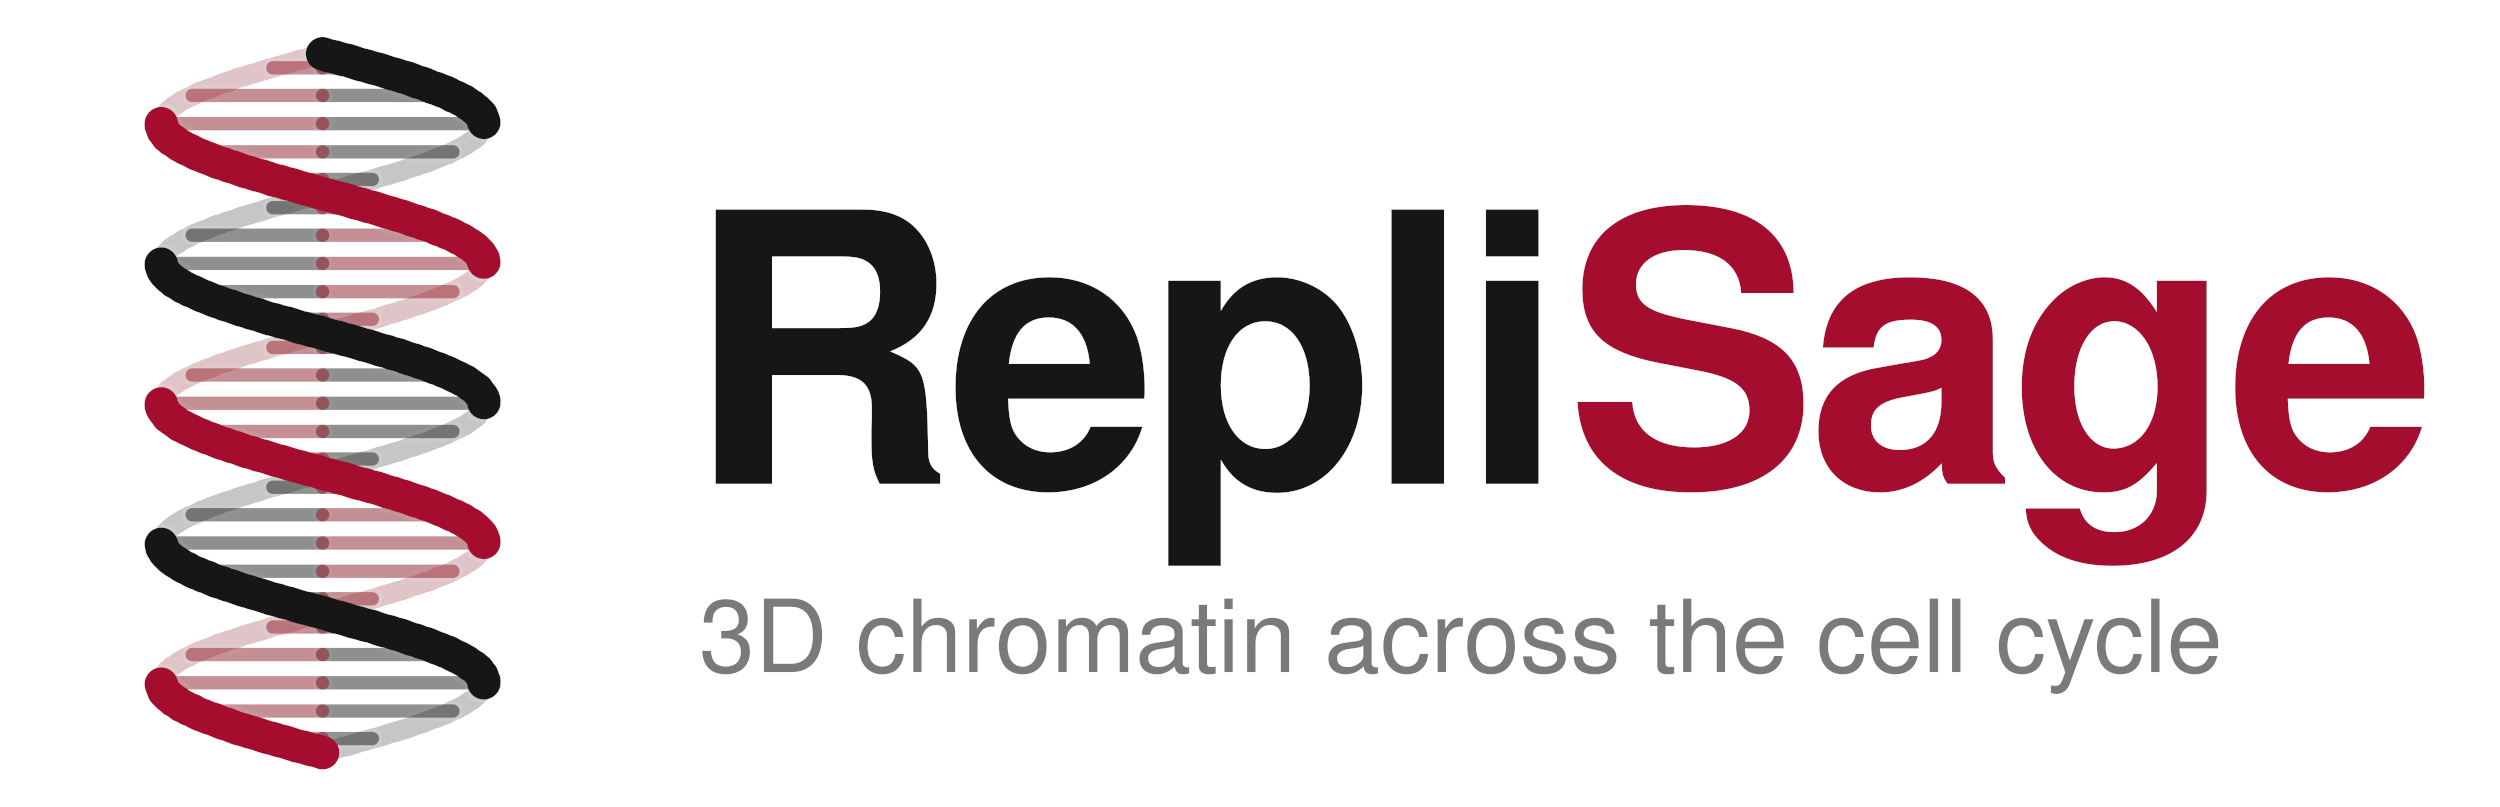
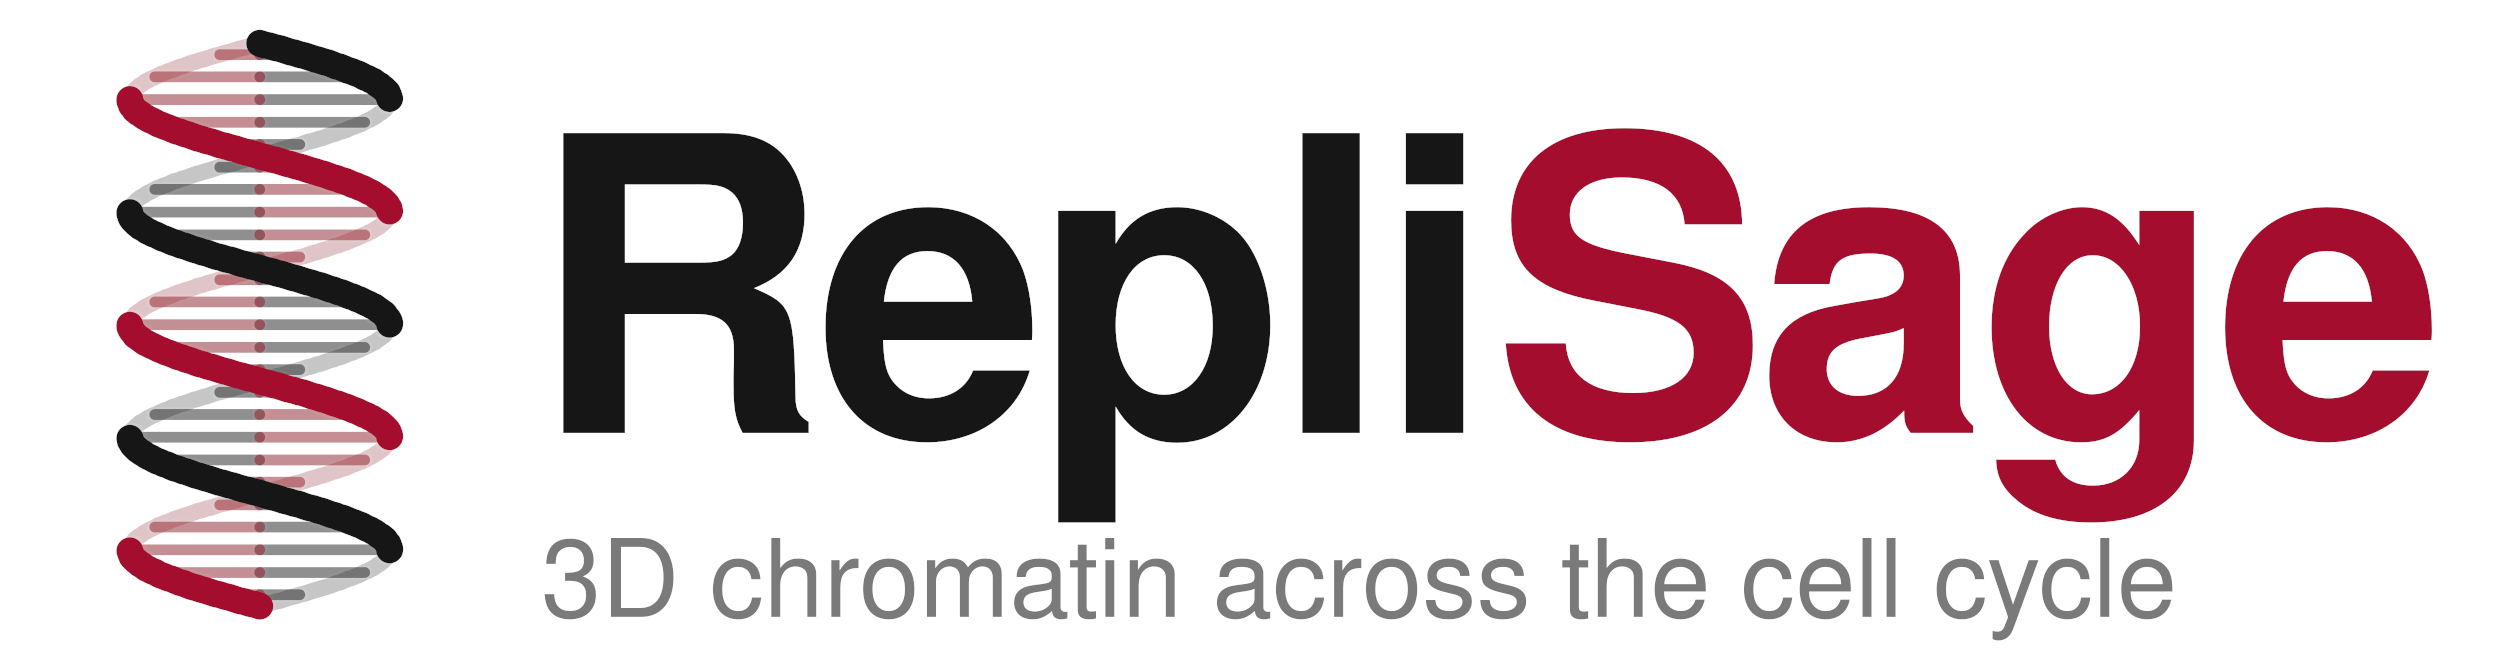
- <svg xmlns="http://www.w3.org/2000/svg" width="372" height="120" viewBox="0 0 372 120">
+ <svg xmlns="http://www.w3.org/2000/svg" width="462" height="120" viewBox="0 0 462 120">
  <defs>
    <filter id="edge" x="-3%" y="-8%" width="106%" height="116%">
      <feMorphology in="SourceAlpha" operator="dilate" radius="0.3" result="d" />
      <feFlood flood-color="#fff" />
      <feComposite in2="d" operator="in" result="w" />
      <feMerge>
        <feMergeNode in="w" />
        <feMergeNode in="SourceGraphic" />
      </feMerge>
    </filter>
  </defs>
  <g filter="url(#edge)">
    <path d="M55.4 10.1L48.0 10.1" stroke="#141414" stroke-width="2" stroke-linecap="round" opacity=".7" />
    <path d="M48.0 10.1L40.6 10.1" stroke="#A50F2D" stroke-width="2" stroke-linecap="round" opacity=".7" />
    <path d="M67.4 14.2L48.0 14.2" stroke="#141414" stroke-width="2" stroke-linecap="round" opacity=".7" />
    <path d="M48.0 14.2L28.6 14.2" stroke="#A50F2D" stroke-width="2" stroke-linecap="round" opacity=".7" />
    <path d="M72.0 18.4L48.0 18.4" stroke="#141414" stroke-width="2" stroke-linecap="round" opacity=".7" />
    <path d="M48.0 18.4L24.0 18.4" stroke="#A50F2D" stroke-width="2" stroke-linecap="round" opacity=".7" />
    <path d="M67.4 22.6L48.0 22.6" stroke="#141414" stroke-width="2" stroke-linecap="round" opacity=".7" />
    <path d="M48.0 22.6L28.6 22.6" stroke="#A50F2D" stroke-width="2" stroke-linecap="round" opacity=".7" />
    <path d="M55.4 26.7L48.0 26.7" stroke="#141414" stroke-width="2" stroke-linecap="round" opacity=".7" />
    <path d="M48.0 26.7L40.6 26.7" stroke="#A50F2D" stroke-width="2" stroke-linecap="round" opacity=".7" />
    <path d="M40.6 30.9L48.0 30.9" stroke="#141414" stroke-width="2" stroke-linecap="round" opacity=".7" />
    <path d="M48.0 30.9L55.4 30.9" stroke="#A50F2D" stroke-width="2" stroke-linecap="round" opacity=".7" />
    <path d="M28.6 35.0L48.0 35.0" stroke="#141414" stroke-width="2" stroke-linecap="round" opacity=".7" />
    <path d="M48.0 35.0L67.4 35.0" stroke="#A50F2D" stroke-width="2" stroke-linecap="round" opacity=".7" />
    <path d="M24.0 39.2L48.0 39.2" stroke="#141414" stroke-width="2" stroke-linecap="round" opacity=".7" />
    <path d="M48.0 39.2L72.0 39.2" stroke="#A50F2D" stroke-width="2" stroke-linecap="round" opacity=".7" />
    <path d="M28.6 43.4L48.0 43.4" stroke="#141414" stroke-width="2" stroke-linecap="round" opacity=".7" />
    <path d="M48.0 43.4L67.4 43.4" stroke="#A50F2D" stroke-width="2" stroke-linecap="round" opacity=".7" />
    <path d="M40.6 47.5L48.0 47.5" stroke="#141414" stroke-width="2" stroke-linecap="round" opacity=".7" />
    <path d="M48.0 47.5L55.4 47.5" stroke="#A50F2D" stroke-width="2" stroke-linecap="round" opacity=".7" />
    <path d="M55.4 51.7L48.0 51.7" stroke="#141414" stroke-width="2" stroke-linecap="round" opacity=".7" />
    <path d="M48.0 51.7L40.6 51.7" stroke="#A50F2D" stroke-width="2" stroke-linecap="round" opacity=".7" />
    <path d="M67.4 55.8L48.0 55.8" stroke="#141414" stroke-width="2" stroke-linecap="round" opacity=".7" />
    <path d="M48.0 55.8L28.6 55.8" stroke="#A50F2D" stroke-width="2" stroke-linecap="round" opacity=".7" />
    <path d="M72.0 60.0L48.0 60.0" stroke="#141414" stroke-width="2" stroke-linecap="round" opacity=".7" />
    <path d="M48.0 60.0L24.0 60.0" stroke="#A50F2D" stroke-width="2" stroke-linecap="round" opacity=".7" />
    <path d="M67.4 64.2L48.0 64.2" stroke="#141414" stroke-width="2" stroke-linecap="round" opacity=".7" />
    <path d="M48.0 64.2L28.6 64.2" stroke="#A50F2D" stroke-width="2" stroke-linecap="round" opacity=".7" />
    <path d="M55.4 68.3L48.0 68.3" stroke="#141414" stroke-width="2" stroke-linecap="round" opacity=".7" />
    <path d="M48.0 68.3L40.6 68.3" stroke="#A50F2D" stroke-width="2" stroke-linecap="round" opacity=".7" />
    <path d="M40.6 72.5L48.0 72.5" stroke="#141414" stroke-width="2" stroke-linecap="round" opacity=".7" />
    <path d="M48.0 72.5L55.4 72.5" stroke="#A50F2D" stroke-width="2" stroke-linecap="round" opacity=".7" />
    <path d="M28.6 76.6L48.0 76.6" stroke="#141414" stroke-width="2" stroke-linecap="round" opacity=".7" />
    <path d="M48.0 76.6L67.4 76.6" stroke="#A50F2D" stroke-width="2" stroke-linecap="round" opacity=".7" />
    <path d="M24.0 80.8L48.0 80.8" stroke="#141414" stroke-width="2" stroke-linecap="round" opacity=".7" />
    <path d="M48.0 80.8L72.0 80.8" stroke="#A50F2D" stroke-width="2" stroke-linecap="round" opacity=".7" />
    <path d="M28.6 85.0L48.0 85.0" stroke="#141414" stroke-width="2" stroke-linecap="round" opacity=".7" />
    <path d="M48.0 85.0L67.4 85.0" stroke="#A50F2D" stroke-width="2" stroke-linecap="round" opacity=".7" />
    <path d="M40.6 89.1L48.0 89.1" stroke="#141414" stroke-width="2" stroke-linecap="round" opacity=".7" />
    <path d="M48.0 89.1L55.4 89.1" stroke="#A50F2D" stroke-width="2" stroke-linecap="round" opacity=".7" />
    <path d="M55.4 93.3L48.0 93.3" stroke="#141414" stroke-width="2" stroke-linecap="round" opacity=".7" />
    <path d="M48.0 93.3L40.6 93.3" stroke="#A50F2D" stroke-width="2" stroke-linecap="round" opacity=".7" />
    <path d="M67.4 97.4L48.0 97.4" stroke="#141414" stroke-width="2" stroke-linecap="round" opacity=".7" />
    <path d="M48.0 97.4L28.6 97.4" stroke="#A50F2D" stroke-width="2" stroke-linecap="round" opacity=".7" />
    <path d="M72.0 101.6L48.0 101.6" stroke="#141414" stroke-width="2" stroke-linecap="round" opacity=".7" />
    <path d="M48.0 101.6L24.0 101.6" stroke="#A50F2D" stroke-width="2" stroke-linecap="round" opacity=".7" />
    <path d="M67.4 105.8L48.0 105.8" stroke="#141414" stroke-width="2" stroke-linecap="round" opacity=".7" />
    <path d="M48.0 105.8L28.6 105.8" stroke="#A50F2D" stroke-width="2" stroke-linecap="round" opacity=".7" />
    <path d="M55.4 109.9L48.0 109.9" stroke="#141414" stroke-width="2" stroke-linecap="round" opacity=".7" />
    <path d="M48.0 109.9L40.6 109.9" stroke="#A50F2D" stroke-width="2" stroke-linecap="round" opacity=".7" />
    <polyline points="72.0,18.4 72.0,18.7 71.9,18.9 71.8,19.2 71.7,19.5 71.5,19.7 71.3,20.0 71.1,20.3 70.8,20.5 70.5,20.8 70.1,21.0 69.7,21.3 69.3,21.6 68.9,21.8 68.4,22.1 67.9,22.3 67.3,22.6 66.8,22.9 66.2,23.1 65.5,23.4 64.9,23.6 64.2,23.9 63.5,24.2 62.7,24.4 62.0,24.7 61.2,24.9 60.4,25.2 59.6,25.5 58.8,25.7 57.9,26.0 57.0,26.2 56.1,26.5 55.3,26.8 54.3,27.0 53.4,27.3 52.5,27.5 51.6,27.8 50.6,28.1 49.7,28.3 48.8,28.6 47.8,28.9 46.9,29.1 45.9,29.4 45.0,29.6 44.0,29.9 43.1,30.2 42.2,30.4 41.3,30.7 40.4,30.9 39.5,31.2 38.6,31.5 37.8,31.7 36.9,32.0 36.1,32.2 35.3,32.5 34.5,32.8 33.7,33.0 33.0,33.3 32.2,33.5 31.5,33.8 30.9,34.1 30.2,34.3 29.6,34.6 29.0,34.8 28.4,35.1 27.9,35.4 27.4,35.6 26.9,35.9 26.5,36.2 26.1,36.4 25.7,36.7 25.4,36.9 25.1,37.2 24.8,37.5 24.6,37.7 24.4,38.0 24.3,38.2 24.1,38.5 24.1,38.8 24.0,39.0" fill="none" stroke="#141414" stroke-width="3" stroke-linecap="round" stroke-linejoin="round" opacity="0.4" />
    <polyline points="72.0,60.1 72.0,60.4 71.9,60.7 71.8,60.9 71.6,61.2 71.4,61.4 71.2,61.7 71.0,62.0 70.7,62.2 70.3,62.5 70.0,62.7 69.6,63.0 69.2,63.3 68.7,63.5 68.2,63.8 67.7,64.0 67.1,64.3 66.5,64.6 65.9,64.8 65.3,65.1 64.6,65.3 63.9,65.6 63.2,65.9 62.4,66.1 61.7,66.4 60.9,66.6 60.1,66.9 59.3,67.2 58.4,67.4 57.6,67.7 56.7,67.9 55.8,68.2 54.9,68.5 54.0,68.7 53.1,69.0 52.1,69.3 51.2,69.5 50.3,69.8 49.3,70.0 48.4,70.3 47.4,70.6 46.5,70.8 45.5,71.1 44.6,71.3 43.7,71.6 42.8,71.9 41.8,72.1 40.9,72.4 40.0,72.6 39.1,72.9 38.3,73.2 37.4,73.4 36.6,73.7 35.8,73.9 35.0,74.2 34.2,74.5 33.4,74.7 32.7,75.0 32.0,75.2 31.3,75.5 30.6,75.8 30.0,76.0 29.4,76.3 28.8,76.6 28.2,76.8 27.7,77.1 27.2,77.3 26.8,77.6 26.3,77.9 25.9,78.1 25.6,78.4 25.3,78.6 25.0,78.9 24.7,79.2 24.5,79.4 24.3,79.7 24.2,79.9 24.1,80.2 24.0,80.5 24.0,80.7" fill="none" stroke="#141414" stroke-width="3" stroke-linecap="round" stroke-linejoin="round" opacity="0.4" />
    <polyline points="72.0,101.8 71.9,102.1 71.8,102.4 71.7,102.6 71.6,102.9 71.4,103.1 71.1,103.4 70.8,103.7 70.5,103.9 70.2,104.2 69.8,104.4 69.4,104.7 69.0,105.0 68.5,105.2 68.0,105.5 67.4,105.7 66.9,106.0 66.3,106.3 65.7,106.5 65.0,106.8 64.3,107.0 63.6,107.3 62.9,107.6 62.1,107.8 61.4,108.1 60.6,108.4 59.8,108.6 58.9,108.9 58.1,109.1 57.2,109.4 56.3,109.7 55.4,109.9 54.5,110.2 53.6,110.4 52.7,110.7 51.8,111.0 50.8,111.2 49.9,111.5 48.9,111.7 48.0,112.0" fill="none" stroke="#141414" stroke-width="3" stroke-linecap="round" stroke-linejoin="round" opacity="0.4" />
    <polyline points="48.0,8.0 47.1,8.3 46.1,8.5 45.2,8.8 44.2,9.0 43.3,9.3 42.4,9.6 41.5,9.8 40.6,10.1 39.7,10.3 38.8,10.6 37.9,10.9 37.1,11.1 36.2,11.4 35.4,11.6 34.6,11.9 33.9,12.2 33.1,12.4 32.4,12.7 31.7,13.0 31.0,13.2 30.3,13.5 29.7,13.7 29.1,14.0 28.6,14.3 28.0,14.5 27.5,14.8 27.0,15.0 26.6,15.3 26.2,15.6 25.8,15.8 25.5,16.1 25.2,16.3 24.9,16.6 24.6,16.9 24.4,17.1 24.3,17.4 24.2,17.6 24.1,17.9 24.0,18.2" fill="none" stroke="#A50F2D" stroke-width="3" stroke-linecap="round" stroke-linejoin="round" opacity="0.4" />
    <polyline points="72.0,39.3 72.0,39.5 71.9,39.8 71.8,40.1 71.7,40.3 71.5,40.6 71.3,40.8 71.0,41.1 70.7,41.4 70.4,41.6 70.1,41.9 69.7,42.1 69.2,42.4 68.8,42.7 68.3,42.9 67.8,43.2 67.2,43.4 66.6,43.7 66.0,44.0 65.4,44.2 64.7,44.5 64.0,44.8 63.3,45.0 62.6,45.3 61.8,45.5 61.0,45.8 60.2,46.1 59.4,46.3 58.6,46.6 57.7,46.8 56.9,47.1 56.0,47.4 55.1,47.6 54.2,47.9 53.2,48.1 52.3,48.4 51.4,48.7 50.5,48.9 49.5,49.2 48.6,49.4 47.6,49.7 46.7,50.0 45.7,50.2 44.8,50.5 43.9,50.7 42.9,51.0 42.0,51.3 41.1,51.5 40.2,51.8 39.3,52.1 38.4,52.3 37.6,52.6 36.7,52.8 35.9,53.1 35.1,53.4 34.3,53.6 33.6,53.9 32.8,54.1 32.1,54.4 31.4,54.7 30.7,54.9 30.1,55.2 29.5,55.4 28.9,55.7 28.3,56.0 27.8,56.2 27.3,56.5 26.8,56.7 26.4,57.0 26.0,57.3 25.7,57.5 25.3,57.8 25.0,58.0 24.8,58.3 24.6,58.6 24.4,58.8 24.2,59.1 24.1,59.3 24.0,59.6 24.0,59.9" fill="none" stroke="#A50F2D" stroke-width="3" stroke-linecap="round" stroke-linejoin="round" opacity="0.4" />
    <polyline points="72.0,81.0 71.9,81.2 71.9,81.5 71.7,81.8 71.6,82.0 71.4,82.3 71.2,82.5 70.9,82.8 70.6,83.1 70.3,83.3 69.9,83.6 69.5,83.8 69.1,84.1 68.6,84.4 68.1,84.6 67.6,84.9 67.0,85.2 66.4,85.4 65.8,85.7 65.1,85.9 64.5,86.2 63.8,86.5 63.0,86.7 62.3,87.0 61.5,87.2 60.7,87.5 59.9,87.8 59.1,88.0 58.2,88.3 57.4,88.5 56.5,88.8 55.6,89.1 54.7,89.3 53.8,89.6 52.9,89.8 52.0,90.1 51.0,90.4 50.1,90.6 49.1,90.9 48.2,91.1 47.2,91.4 46.3,91.7 45.4,91.9 44.4,92.2 43.5,92.5 42.6,92.7 41.7,93.0 40.7,93.2 39.9,93.5 39.0,93.8 38.1,94.0 37.2,94.3 36.4,94.5 35.6,94.8 34.8,95.1 34.0,95.3 33.3,95.6 32.5,95.8 31.8,96.1 31.1,96.4 30.5,96.6 29.8,96.9 29.2,97.1 28.7,97.4 28.1,97.7 27.6,97.9 27.1,98.2 26.7,98.4 26.3,98.7 25.9,99.0 25.5,99.2 25.2,99.5 24.9,99.7 24.7,100.0 24.5,100.3 24.3,100.5 24.2,100.8 24.1,101.1 24.0,101.3 24.0,101.6" fill="none" stroke="#A50F2D" stroke-width="3" stroke-linecap="round" stroke-linejoin="round" opacity="0.4" />
    <polyline points="48.0,8.0 48.9,8.3 49.9,8.5 50.8,8.8 51.8,9.0 52.7,9.3 53.6,9.6 54.5,9.8 55.4,10.1 56.3,10.3 57.2,10.6 58.1,10.9 58.9,11.1 59.8,11.4 60.6,11.6 61.4,11.9 62.1,12.2 62.9,12.4 63.6,12.7 64.3,13.0 65.0,13.2 65.7,13.5 66.3,13.7 66.9,14.0 67.4,14.3 68.0,14.5 68.5,14.8 69.0,15.0 69.4,15.3 69.8,15.6 70.2,15.8 70.5,16.1 70.8,16.3 71.1,16.6 71.4,16.9 71.6,17.1 71.7,17.4 71.8,17.6 71.9,17.9 72.0,18.2" fill="none" stroke="#141414" stroke-width="5" stroke-linecap="round" stroke-linejoin="round" opacity="1" />
    <polyline points="24.0,39.3 24.0,39.5 24.1,39.8 24.2,40.1 24.3,40.3 24.5,40.6 24.7,40.8 25.0,41.1 25.3,41.4 25.6,41.6 25.9,41.9 26.3,42.1 26.8,42.4 27.2,42.7 27.7,42.9 28.2,43.2 28.8,43.4 29.4,43.7 30.0,44.0 30.6,44.2 31.3,44.5 32.0,44.8 32.7,45.0 33.4,45.3 34.2,45.5 35.0,45.8 35.8,46.1 36.6,46.3 37.4,46.6 38.3,46.8 39.1,47.1 40.0,47.4 40.9,47.6 41.8,47.9 42.8,48.1 43.7,48.4 44.6,48.7 45.5,48.9 46.5,49.2 47.4,49.4 48.4,49.7 49.3,50.0 50.3,50.2 51.2,50.5 52.1,50.7 53.1,51.0 54.0,51.3 54.9,51.5 55.8,51.8 56.7,52.1 57.6,52.3 58.4,52.6 59.3,52.8 60.1,53.1 60.9,53.4 61.7,53.6 62.4,53.9 63.2,54.1 63.9,54.4 64.6,54.7 65.3,54.9 65.9,55.2 66.5,55.4 67.1,55.7 67.7,56.0 68.2,56.2 68.7,56.5 69.2,56.7 69.6,57.0 70.0,57.3 70.3,57.5 70.7,57.8 71.0,58.0 71.2,58.3 71.4,58.6 71.6,58.8 71.8,59.1 71.9,59.3 72.0,59.6 72.0,59.9" fill="none" stroke="#141414" stroke-width="5" stroke-linecap="round" stroke-linejoin="round" opacity="1" />
    <polyline points="24.0,81.0 24.1,81.2 24.1,81.5 24.3,81.8 24.4,82.0 24.6,82.3 24.8,82.5 25.1,82.8 25.4,83.1 25.7,83.3 26.1,83.6 26.5,83.8 26.9,84.1 27.4,84.4 27.9,84.6 28.4,84.9 29.0,85.2 29.6,85.4 30.2,85.7 30.9,85.9 31.5,86.2 32.2,86.5 33.0,86.7 33.7,87.0 34.5,87.2 35.3,87.5 36.1,87.8 36.9,88.0 37.8,88.3 38.6,88.5 39.5,88.8 40.4,89.1 41.3,89.3 42.2,89.6 43.1,89.8 44.0,90.1 45.0,90.4 45.9,90.6 46.9,90.9 47.8,91.1 48.8,91.4 49.7,91.7 50.6,91.9 51.6,92.2 52.5,92.5 53.4,92.7 54.3,93.0 55.3,93.2 56.1,93.5 57.0,93.8 57.9,94.0 58.8,94.3 59.6,94.5 60.4,94.8 61.2,95.1 62.0,95.3 62.7,95.6 63.5,95.8 64.2,96.1 64.9,96.4 65.5,96.6 66.2,96.9 66.8,97.1 67.3,97.4 67.9,97.7 68.4,97.9 68.9,98.2 69.3,98.4 69.7,98.7 70.1,99.0 70.5,99.2 70.8,99.5 71.1,99.7 71.3,100.0 71.5,100.3 71.7,100.5 71.8,100.8 71.9,101.1 72.0,101.3 72.0,101.6" fill="none" stroke="#141414" stroke-width="5" stroke-linecap="round" stroke-linejoin="round" opacity="1" />
    <polyline points="24.0,18.4 24.0,18.7 24.1,18.9 24.2,19.2 24.3,19.5 24.5,19.7 24.7,20.0 24.9,20.3 25.2,20.5 25.5,20.8 25.9,21.0 26.3,21.3 26.7,21.6 27.1,21.8 27.6,22.1 28.1,22.3 28.7,22.6 29.2,22.9 29.8,23.1 30.5,23.4 31.1,23.6 31.8,23.9 32.5,24.2 33.3,24.4 34.0,24.7 34.8,24.9 35.6,25.2 36.4,25.5 37.2,25.7 38.1,26.0 39.0,26.2 39.9,26.5 40.7,26.8 41.7,27.0 42.6,27.3 43.5,27.5 44.4,27.8 45.4,28.1 46.3,28.3 47.2,28.6 48.2,28.9 49.1,29.1 50.1,29.4 51.0,29.6 52.0,29.9 52.9,30.2 53.8,30.4 54.7,30.7 55.6,30.9 56.5,31.2 57.4,31.5 58.2,31.7 59.1,32.0 59.9,32.2 60.7,32.5 61.5,32.8 62.3,33.0 63.0,33.3 63.8,33.5 64.5,33.8 65.1,34.1 65.8,34.3 66.4,34.6 67.0,34.8 67.6,35.1 68.1,35.4 68.6,35.6 69.1,35.9 69.5,36.2 69.9,36.4 70.3,36.7 70.6,36.9 70.9,37.2 71.2,37.5 71.4,37.7 71.6,38.0 71.7,38.2 71.9,38.5 71.9,38.8 72.0,39.0" fill="none" stroke="#A50F2D" stroke-width="5" stroke-linecap="round" stroke-linejoin="round" opacity="1" />
    <polyline points="24.0,60.1 24.0,60.4 24.1,60.7 24.2,60.9 24.4,61.2 24.6,61.4 24.8,61.7 25.0,62.0 25.3,62.2 25.7,62.5 26.0,62.7 26.4,63.0 26.8,63.3 27.3,63.5 27.8,63.8 28.3,64.0 28.9,64.3 29.5,64.6 30.1,64.8 30.7,65.1 31.4,65.3 32.1,65.6 32.8,65.9 33.6,66.1 34.3,66.4 35.1,66.6 35.9,66.9 36.7,67.2 37.6,67.4 38.4,67.7 39.3,67.9 40.2,68.2 41.1,68.5 42.0,68.7 42.9,69.0 43.9,69.3 44.8,69.5 45.7,69.8 46.7,70.0 47.6,70.3 48.6,70.6 49.5,70.8 50.5,71.1 51.4,71.3 52.3,71.6 53.2,71.9 54.2,72.1 55.1,72.4 56.0,72.6 56.9,72.9 57.7,73.2 58.6,73.4 59.4,73.7 60.2,73.9 61.0,74.2 61.8,74.5 62.6,74.7 63.3,75.0 64.0,75.2 64.7,75.5 65.4,75.8 66.0,76.0 66.6,76.3 67.2,76.6 67.8,76.8 68.3,77.1 68.8,77.3 69.2,77.6 69.7,77.9 70.1,78.1 70.4,78.4 70.7,78.6 71.0,78.9 71.3,79.2 71.5,79.4 71.7,79.7 71.8,79.9 71.9,80.2 72.0,80.5 72.0,80.7" fill="none" stroke="#A50F2D" stroke-width="5" stroke-linecap="round" stroke-linejoin="round" opacity="1" />
    <polyline points="24.0,101.8 24.1,102.1 24.2,102.4 24.3,102.6 24.4,102.9 24.6,103.1 24.9,103.4 25.2,103.7 25.5,103.9 25.8,104.2 26.2,104.4 26.6,104.7 27.0,105.0 27.5,105.2 28.0,105.5 28.6,105.7 29.1,106.0 29.7,106.3 30.3,106.5 31.0,106.8 31.7,107.0 32.4,107.3 33.1,107.6 33.9,107.8 34.6,108.1 35.4,108.4 36.2,108.6 37.1,108.9 37.9,109.1 38.8,109.4 39.7,109.7 40.6,109.9 41.5,110.2 42.4,110.4 43.3,110.7 44.2,111.0 45.2,111.2 46.1,111.5 47.1,111.7 48.0,112.0" fill="none" stroke="#A50F2D" stroke-width="5" stroke-linecap="round" stroke-linejoin="round" opacity="1" />
-     <text x="102" y="72" font-family="Helvetica,Arial,sans-serif" font-size="56" font-weight="800" fill="#141414" letter-spacing="-1.5">Repli<tspan fill="#A50F2D">Sage</tspan>
+     <text x="98" y="80" font-family="Helvetica,Arial,sans-serif" font-size="76" font-weight="800" fill="#141414" letter-spacing="-2">Repli<tspan fill="#A50F2D">Sage</tspan>
    </text>
-     <text x="104" y="100" font-family="Helvetica,Arial,sans-serif" font-size="15" fill="#7A7A7A">3D chromatin across the cell cycle</text>
+     <text x="100" y="114" font-family="Helvetica,Arial,sans-serif" font-size="20" fill="#7A7A7A">3D chromatin across the cell cycle</text>
  </g>
</svg>
